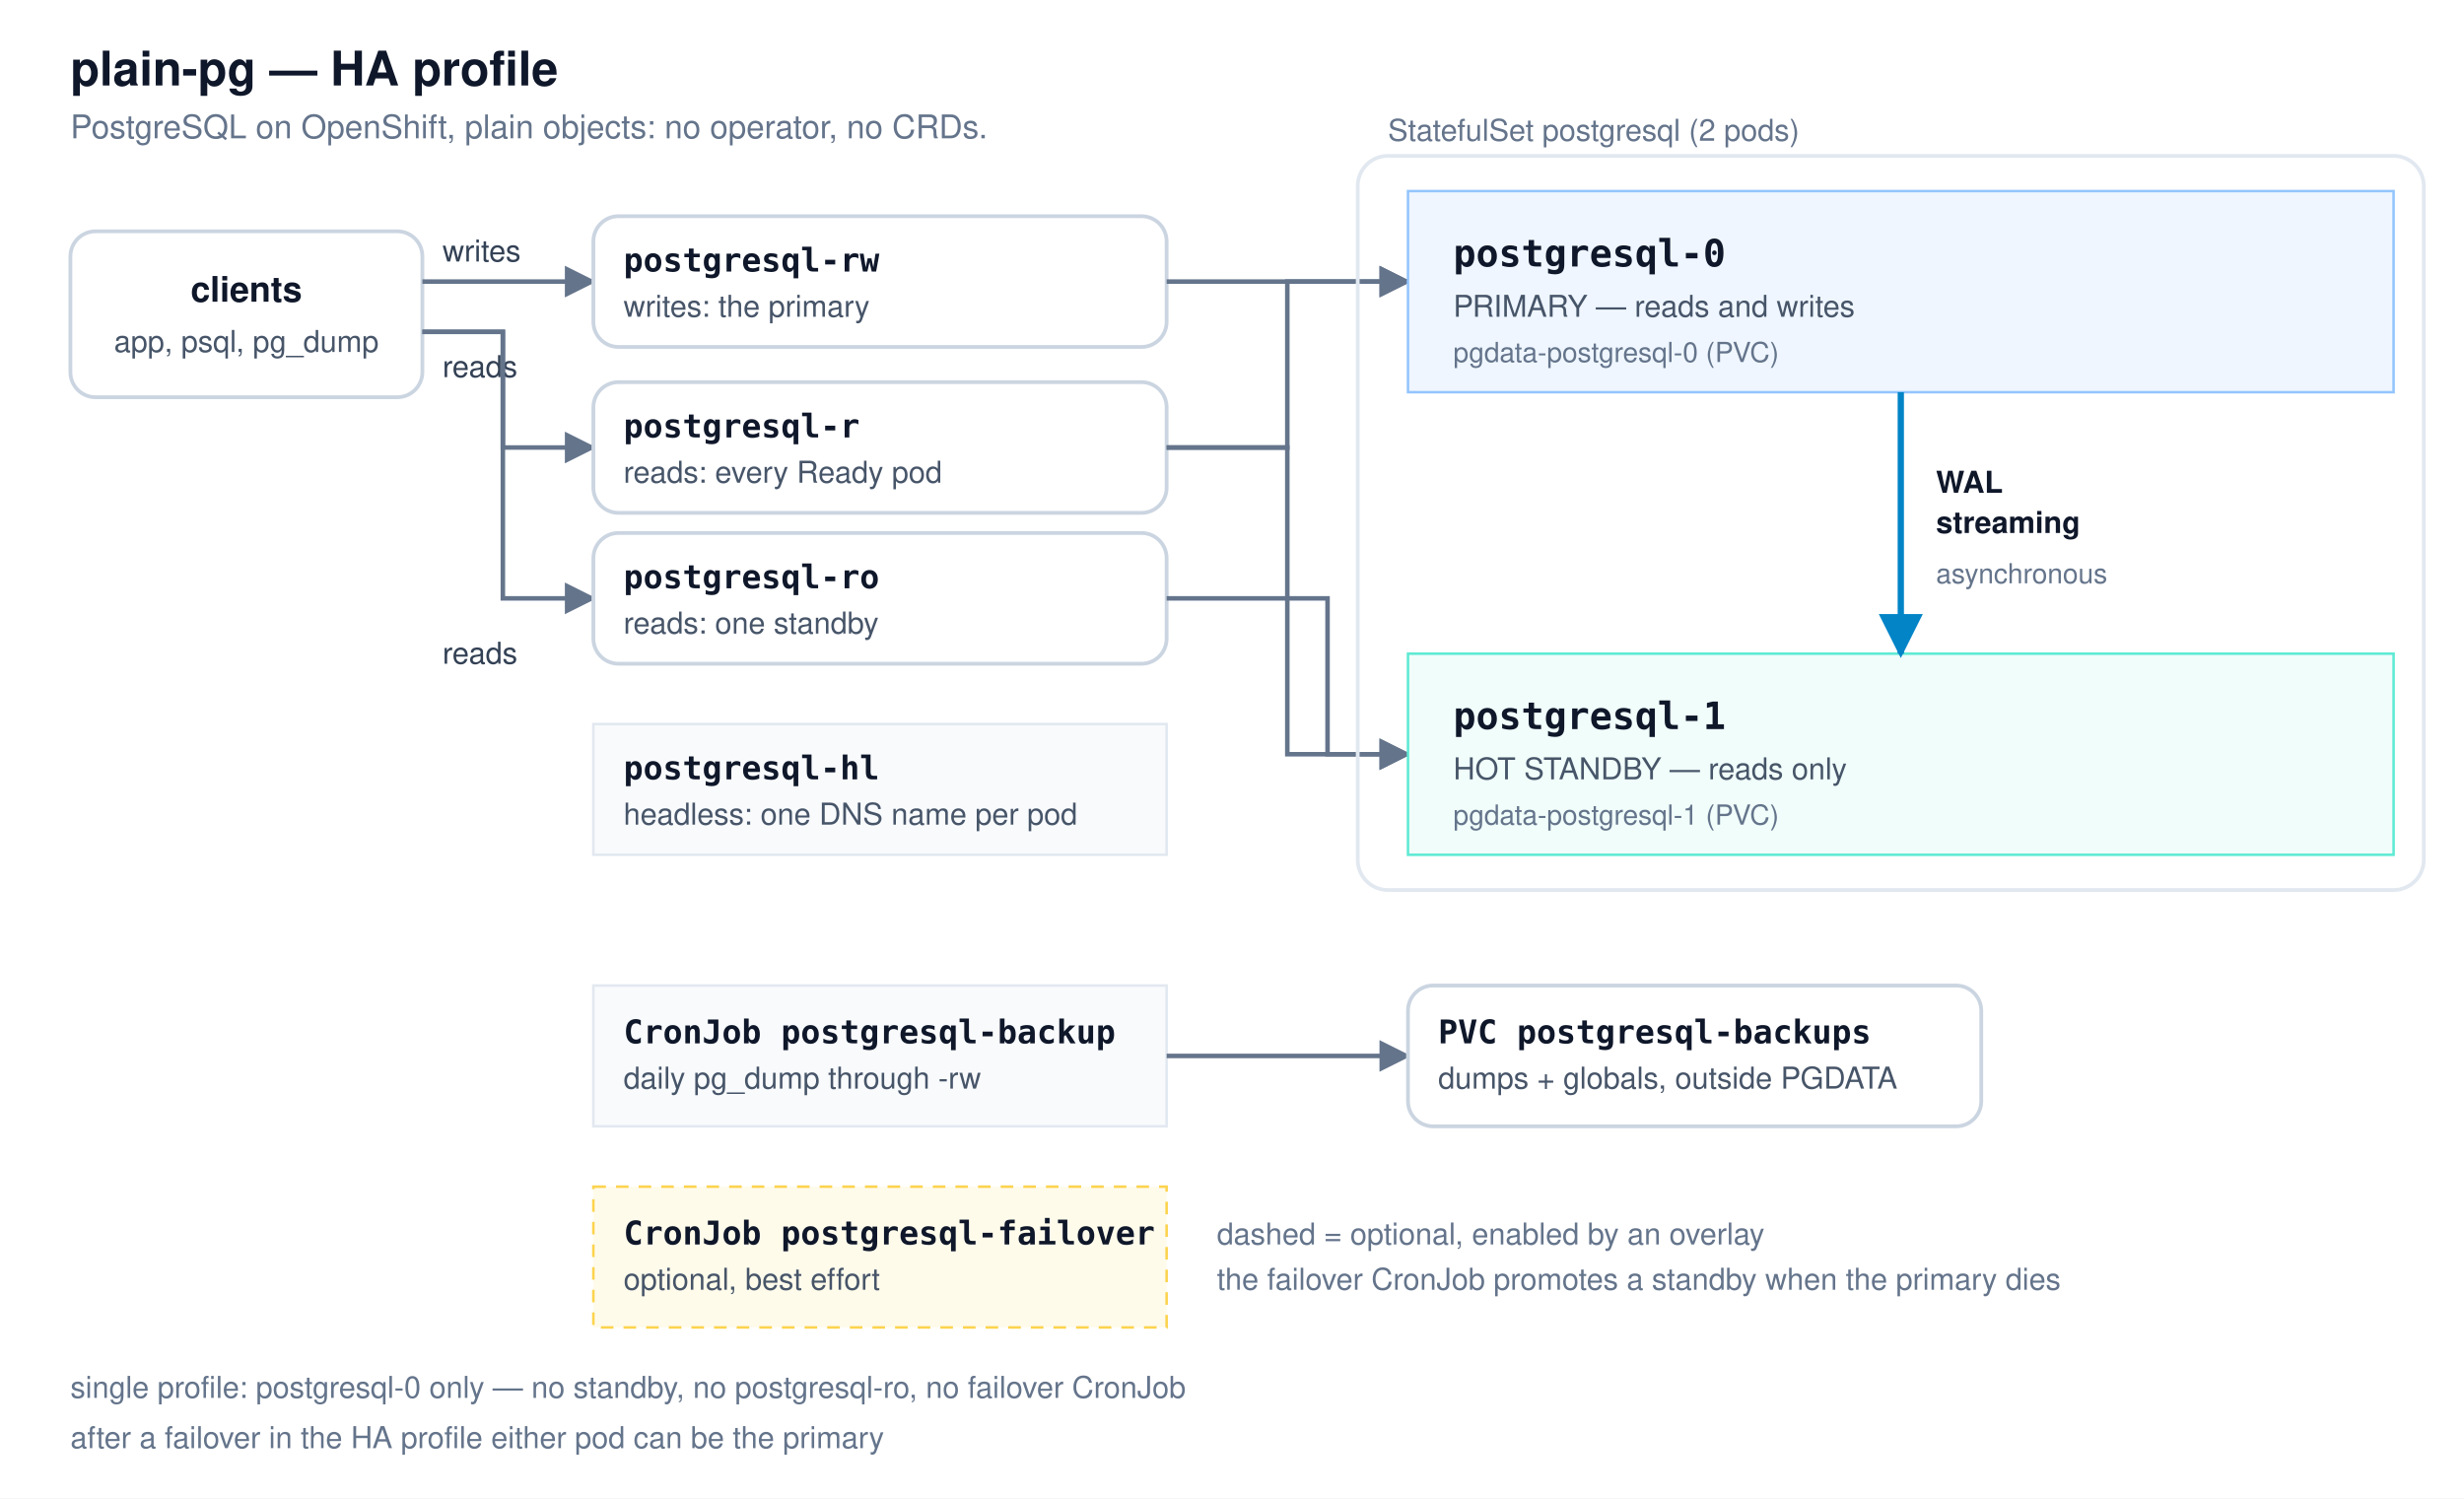
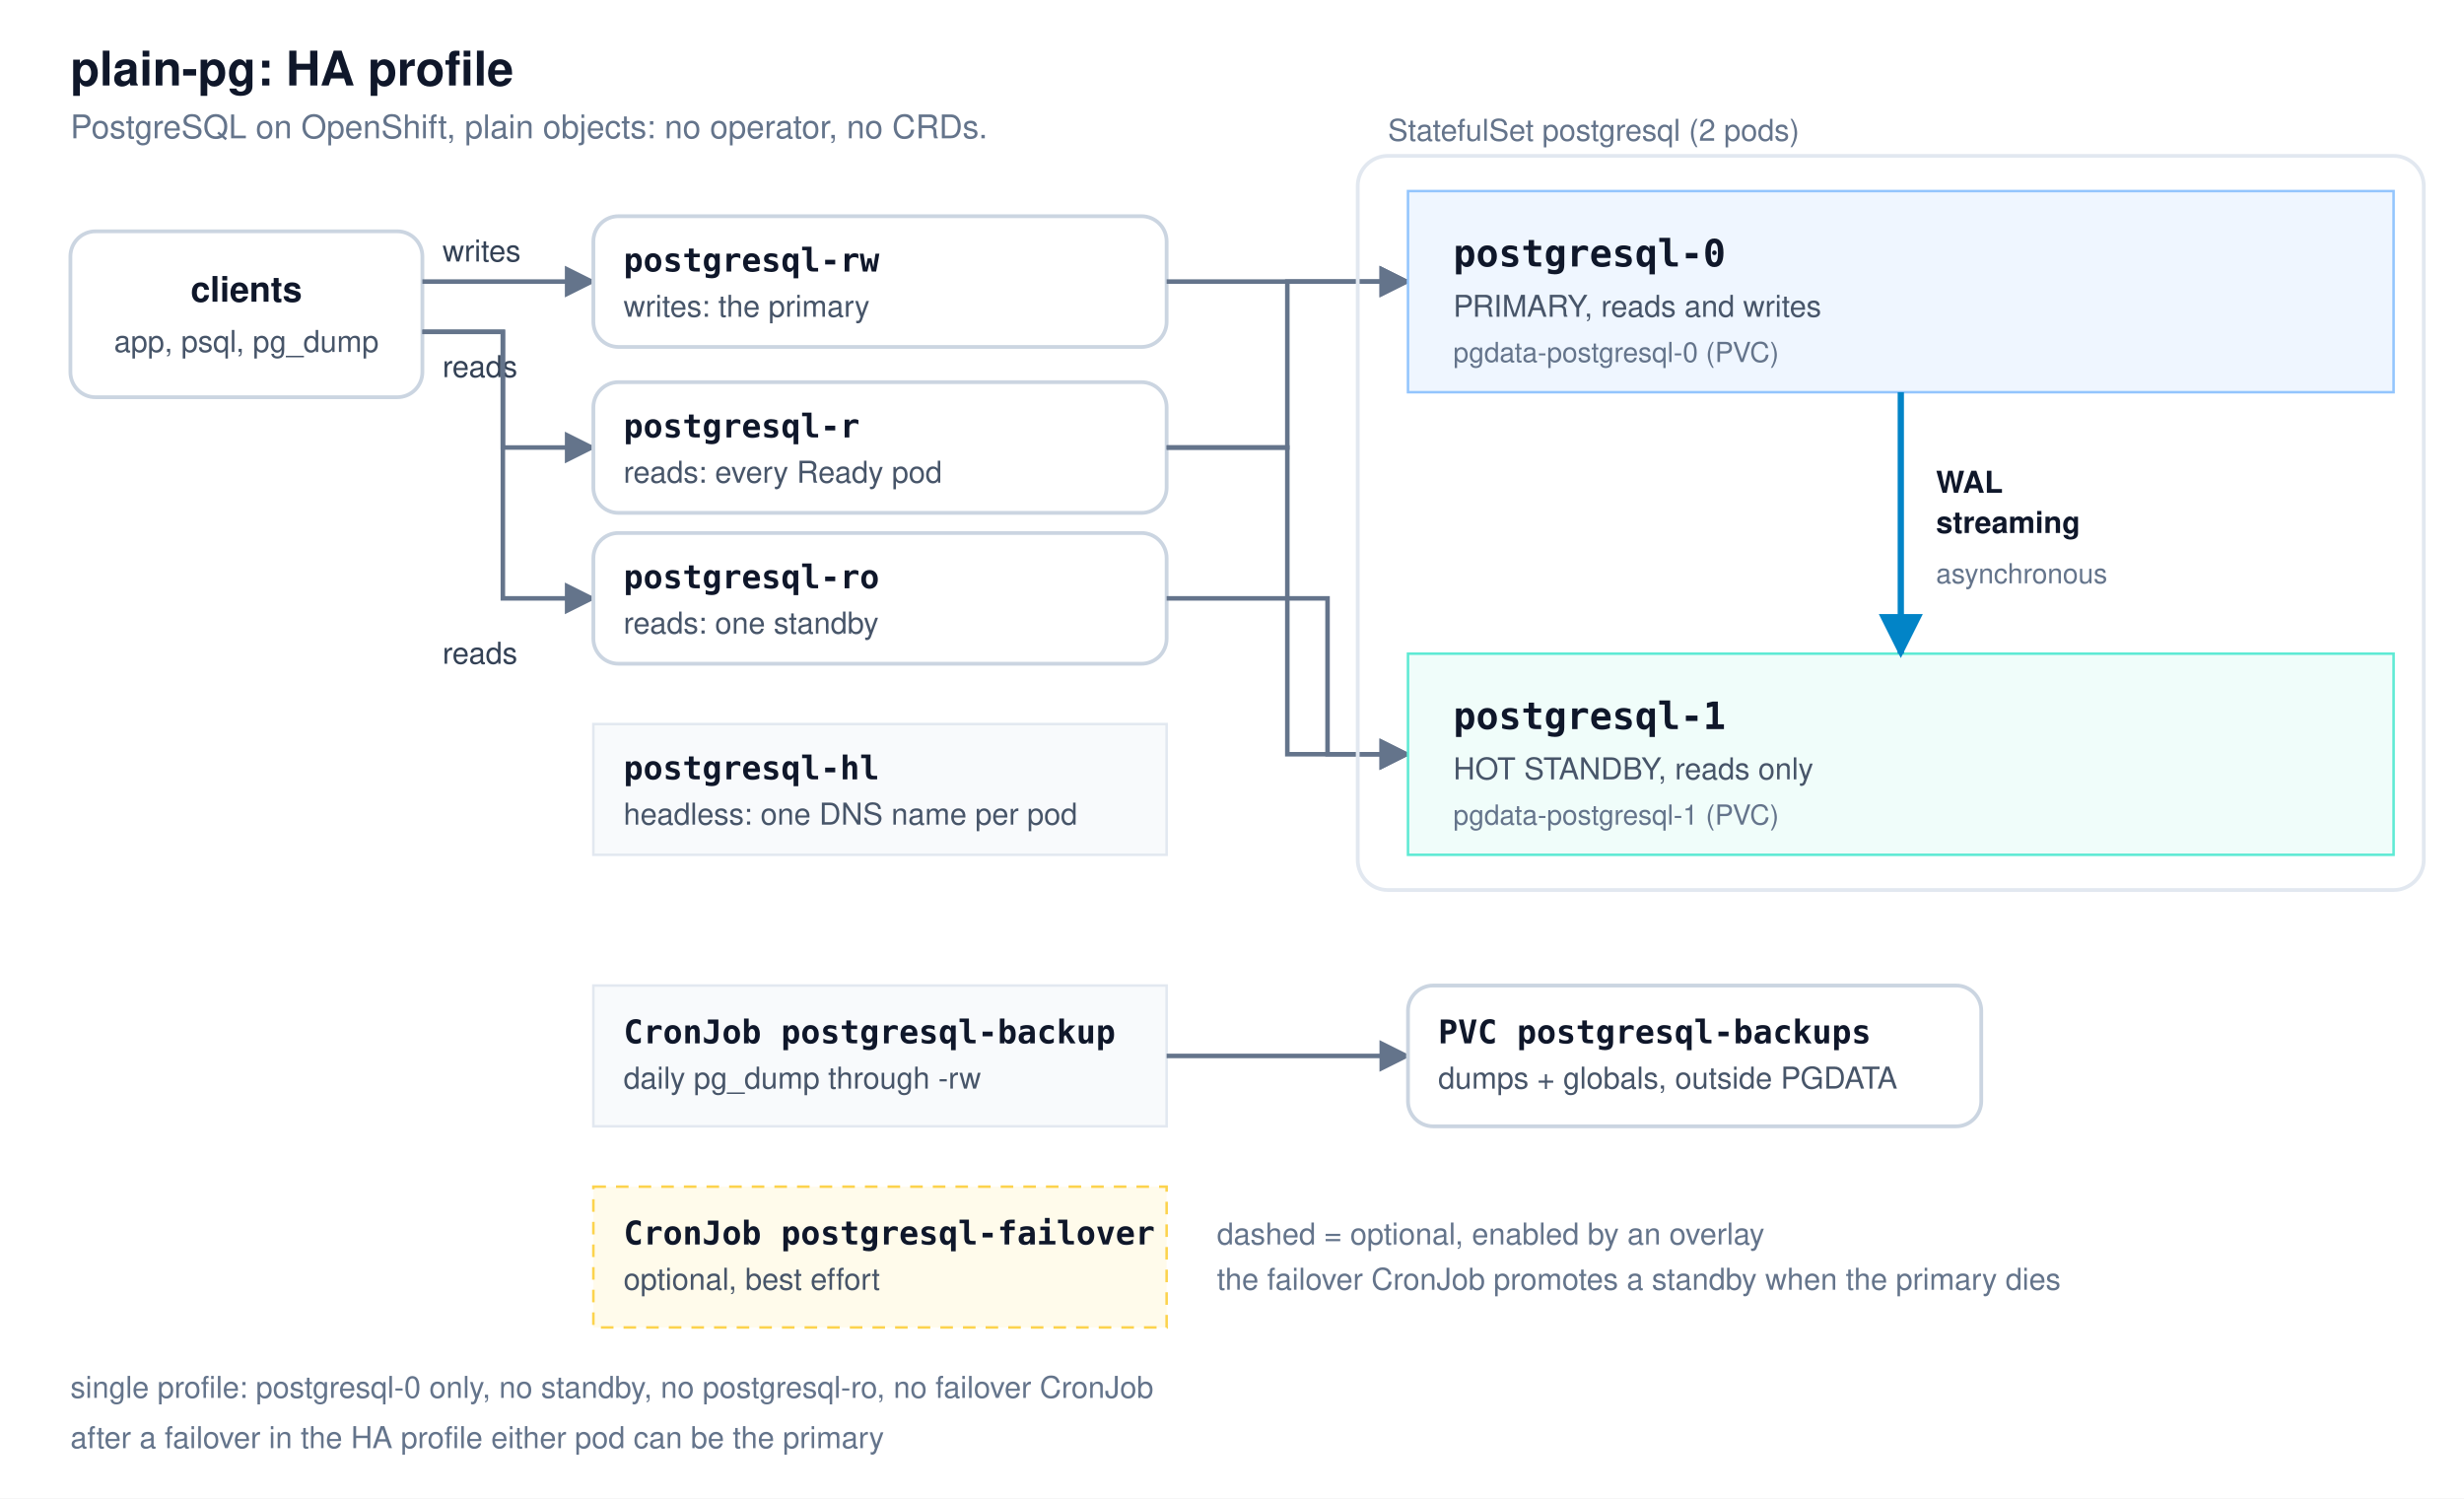
<svg xmlns="http://www.w3.org/2000/svg" viewBox="0 0 980 596" width="980" height="596" role="img" aria-labelledby="title desc">
  <defs>
    <marker id="arrow" viewBox="0 0 10 10" refX="9" refY="5" markerWidth="7" markerHeight="7" orient="auto-start-reverse">
      <path d="M0,0 L10,5 L0,10 z" fill="#64748b" />
    </marker>
    <marker id="arrowwal" viewBox="0 0 10 10" refX="9" refY="5" markerWidth="7" markerHeight="7" orient="auto-start-reverse">
      <path d="M0,0 L10,5 L0,10 z" fill="#0284c7" />
    </marker>
    <style>
      .box   { fill:#ffffff; stroke:#cbd5e1; stroke-width:1.5; rx:10 }
      .tint  { fill:#eff6ff; stroke:#93c5fd }
      .tint2 { fill:#f0fdfa; stroke:#5eead4 }
      .soft  { fill:#f8fafc; stroke:#e2e8f0 }
      .opt   { fill:#fffbeb; stroke:#fcd34d; stroke-dasharray:5 4 }
      .t     { font-family:"Helvetica Neue",Helvetica,Arial,sans-serif; fill:#0f172a }
      .name  { font-family:ui-monospace,SFMono-Regular,Menlo,Consolas,monospace; fill:#0f172a }
      .role  { font-family:"Helvetica Neue",Helvetica,Arial,sans-serif; fill:#475569 }
      .lab   { font-family:"Helvetica Neue",Helvetica,Arial,sans-serif; fill:#334155 }
      .lead  { font-family:"Helvetica Neue",Helvetica,Arial,sans-serif; fill:#64748b }
      .wal   { stroke:#0284c7; stroke-width:2.5; fill:none }
      .ln    { stroke:#64748b; stroke-width:1.8; fill:none }
      .dash  { stroke:#f59e0b; stroke-width:1.8; fill:none; stroke-dasharray:6 5 }
    </style>
  </defs>
  <rect width="980" height="596" fill="#ffffff" />
-   <text class="t" x="28" y="34" font-size="19" font-weight="600">plain-pg — HA profile</text>
+   <text class="t" x="28" y="34" font-size="19" font-weight="600">plain-pg: HA profile</text>
  <text class="lead" x="28" y="55" font-size="13">PostgreSQL on OpenShift, plain objects: no operator, no CRDs.</text>
  <rect class="box" x="28" y="92" width="140" height="66" />
  <text class="t" x="98" y="120" font-size="14" font-weight="600" text-anchor="middle">clients</text>
  <text class="role" x="98" y="140" font-size="12" text-anchor="middle">app, psql, pg_dump</text>
  <path class="ln" d="M168 112 H 236" marker-end="url(#arrow)" />
  <text class="lab" x="176" y="104" font-size="12">writes</text>
  <path class="ln" d="M168 132 H 200 V 178 H 236" marker-end="url(#arrow)" />
  <text class="lab" x="176" y="150" font-size="12">reads</text>
  <path class="ln" d="M168 132 H 200 V 238 H 236" marker-end="url(#arrow)" />
  <text class="lab" x="176" y="264" font-size="12">reads</text>
  <rect class="box" x="236" y="86" width="228" height="52" />
  <text class="name" x="248" y="108" font-size="13" font-weight="600">postgresql-rw</text>
  <text class="role" x="248" y="126" font-size="12">writes: the primary</text>
  <rect class="box" x="236" y="152" width="228" height="52" />
  <text class="name" x="248" y="174" font-size="13" font-weight="600">postgresql-r</text>
  <text class="role" x="248" y="192" font-size="12">reads: every Ready pod</text>
  <rect class="box" x="236" y="212" width="228" height="52" />
  <text class="name" x="248" y="234" font-size="13" font-weight="600">postgresql-ro</text>
  <text class="role" x="248" y="252" font-size="12">reads: one standby</text>
  <rect class="soft" x="236" y="288" width="228" height="52" />
  <text class="name" x="248" y="310" font-size="13" font-weight="600">postgresql-hl</text>
  <text class="role" x="248" y="328" font-size="12">headless: one DNS name per pod</text>
  <path class="ln" d="M464 112 H 560" marker-end="url(#arrow)" />
  <path class="ln" d="M464 178 H 512 V 112 H 560" marker-end="url(#arrow)" />
  <path class="ln" d="M464 178 H 512 V 300 H 560" marker-end="url(#arrow)" />
  <path class="ln" d="M464 238 H 528 V 300 H 560" marker-end="url(#arrow)" />
  <rect class="tint" x="560" y="76" width="392" height="80" />
  <text class="name" x="578" y="106" font-size="15" font-weight="700">postgresql-0</text>
-   <text class="role" x="578" y="126" font-size="12">PRIMARY — reads and writes</text>
+   <text class="role" x="578" y="126" font-size="12">PRIMARY, reads and writes</text>
  <text class="lead" x="578" y="144" font-size="11">pgdata-postgresql-0 (PVC)</text>
  <rect class="tint2" x="560" y="260" width="392" height="80" />
  <text class="name" x="578" y="290" font-size="15" font-weight="700">postgresql-1</text>
-   <text class="role" x="578" y="310" font-size="12">HOT STANDBY — reads only</text>
+   <text class="role" x="578" y="310" font-size="12">HOT STANDBY, reads only</text>
  <text class="lead" x="578" y="328" font-size="11">pgdata-postgresql-1 (PVC)</text>
  <path class="wal" d="M756 156 V 260" marker-end="url(#arrowwal)" />
  <text class="t" x="770" y="196" font-size="12" font-weight="600" fill="#0284c7">WAL</text>
  <text class="t" x="770" y="212" font-size="12" font-weight="600" fill="#0284c7">streaming</text>
  <text class="lead" x="770" y="232" font-size="11">asynchronous</text>
  <rect x="540" y="62" width="424" height="292" rx="12" fill="none" stroke="#e2e8f0" stroke-width="1.5" />
  <text class="lead" x="552" y="56" font-size="12">StatefulSet postgresql (2 pods)</text>
  <rect class="soft" x="236" y="392" width="228" height="56" />
  <text class="name" x="248" y="415" font-size="13" font-weight="600">CronJob postgresql-backup</text>
  <text class="role" x="248" y="433" font-size="12">daily pg_dump through -rw</text>
  <path class="ln" d="M464 420 H 560" marker-end="url(#arrow)" />
  <rect class="box" x="560" y="392" width="228" height="56" />
  <text class="name" x="572" y="415" font-size="13" font-weight="600">PVC postgresql-backups</text>
  <text class="role" x="572" y="433" font-size="12">dumps + globals, outside PGDATA</text>
  <rect class="opt" x="236" y="472" width="228" height="56" />
  <text class="name" x="248" y="495" font-size="13" font-weight="600">CronJob postgresql-failover</text>
  <text class="role" x="248" y="513" font-size="12">optional, best effort</text>
  <text class="lead" x="484" y="495" font-size="12">dashed = optional, enabled by an overlay</text>
  <text class="lead" x="484" y="513" font-size="12">the failover CronJob promotes a standby when the primary dies</text>
-   <text class="lead" x="28" y="556" font-size="12">single profile: postgresql-0 only — no standby, no postgresql-ro, no failover CronJob</text>
+   <text class="lead" x="28" y="556" font-size="12">single profile: postgresql-0 only, no standby, no postgresql-ro, no failover CronJob</text>
  <text class="lead" x="28" y="576" font-size="12">after a failover in the HA profile either pod can be the primary</text>
</svg>
